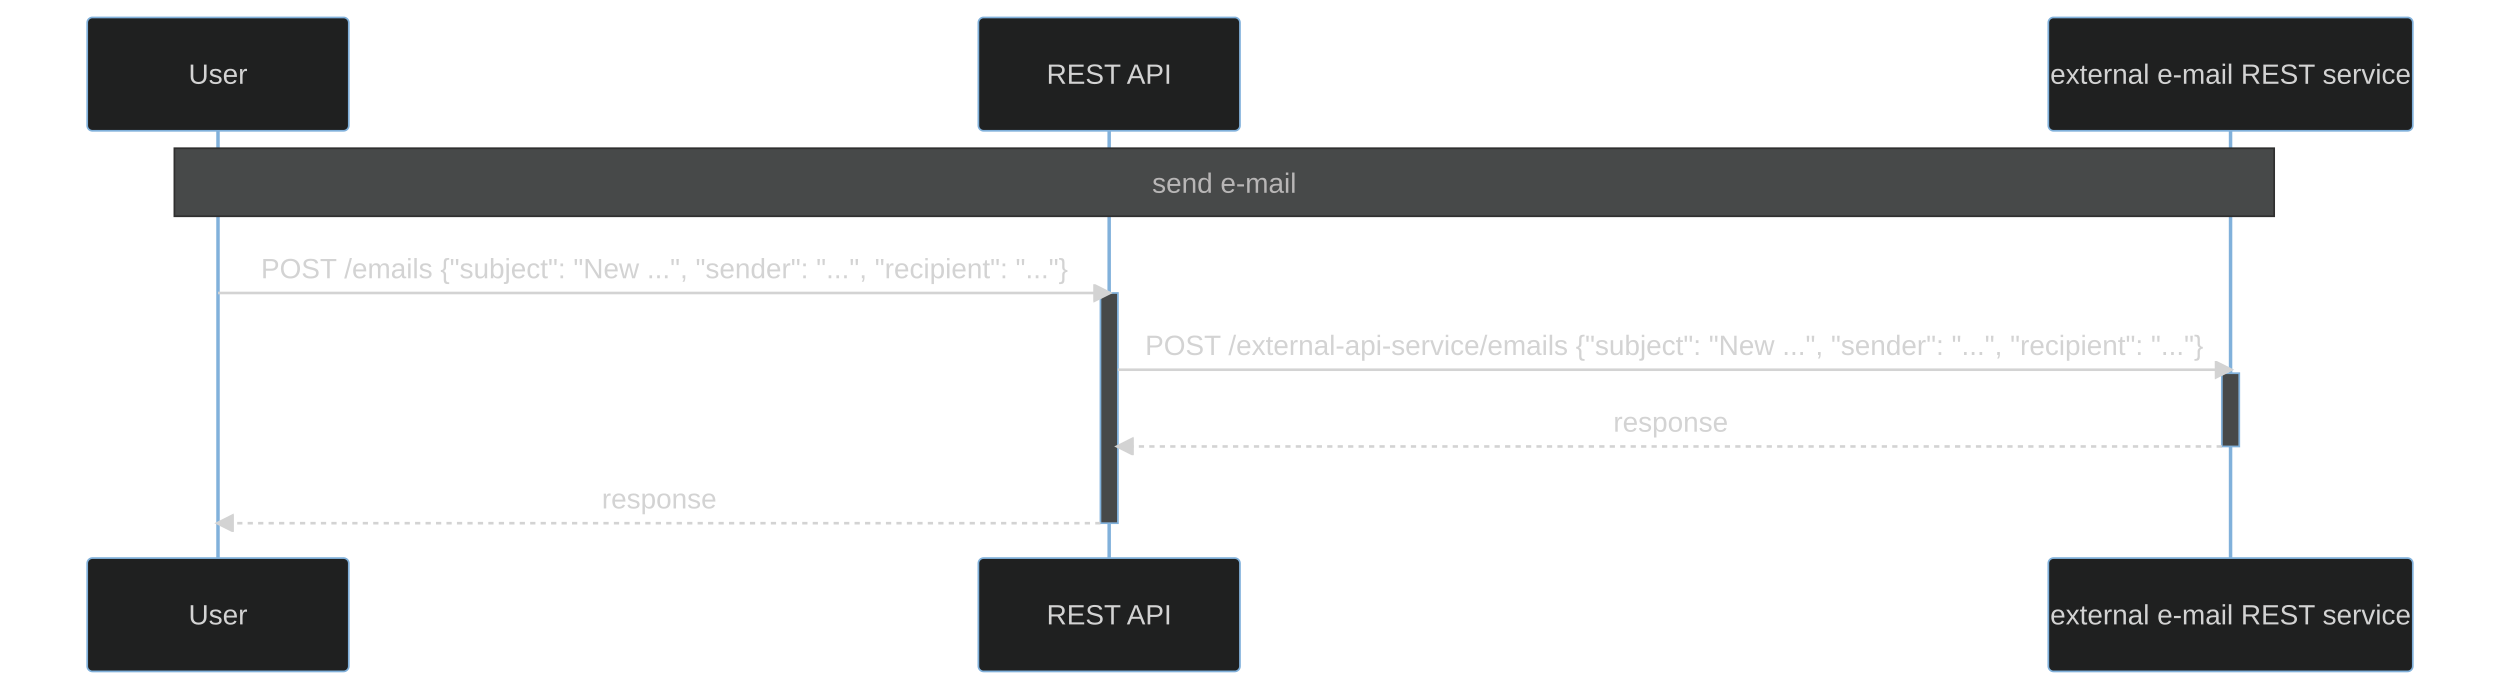
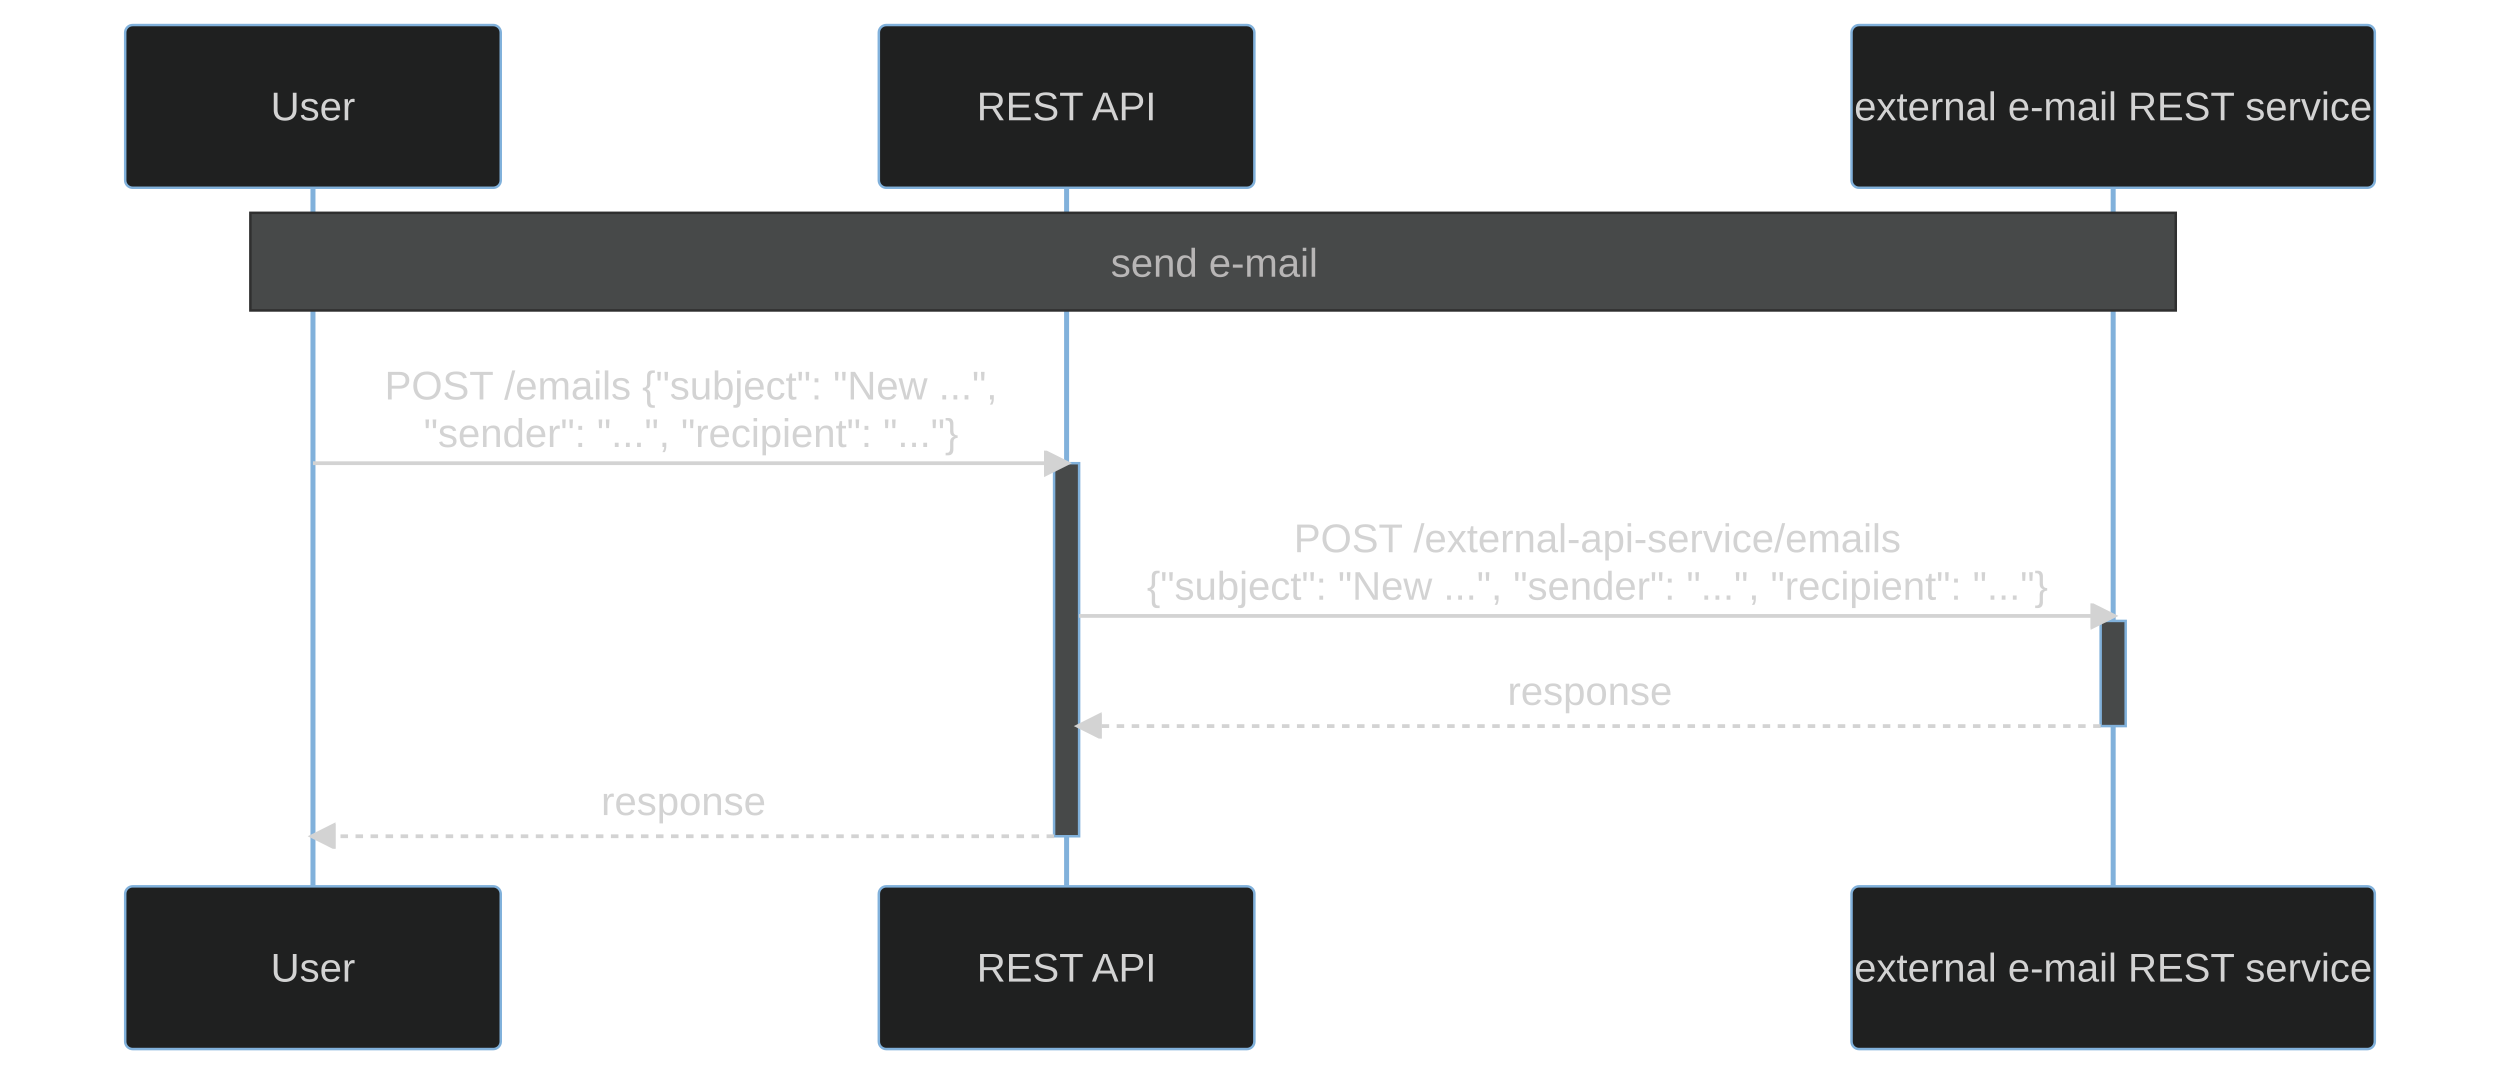
- <svg xmlns="http://www.w3.org/2000/svg" aria-roledescription="sequence" role="graphics-document document" viewBox="-50 -10 1433.5 396" style="max-width: 1433.5px; background-color: transparent;" width="100%" id="my-svg">
+ <svg xmlns="http://www.w3.org/2000/svg" aria-roledescription="sequence" role="graphics-document document" viewBox="-50 -10 998.5 430" style="max-width: 998.5px; background-color: transparent;" width="100%" id="my-svg">
+   <g>
+     <rect class="actor" ry="3" rx="3" height="65" width="209" stroke="#666" fill="#eaeaea" y="344" x="689.5" />
+     <text style="text-anchor: middle; font-size: 16px; font-weight: 400;" class="actor" alignment-baseline="central" dominant-baseline="central" y="376.5" x="794">
+       <tspan dy="0" x="794">external e-mail REST service</tspan>
+     </text>
+   </g>
+   <g>
+     <rect class="actor" ry="3" rx="3" height="65" width="150" stroke="#666" fill="#eaeaea" y="344" x="301" />
+     <text style="text-anchor: middle; font-size: 16px; font-weight: 400;" class="actor" alignment-baseline="central" dominant-baseline="central" y="376.5" x="376">
+       <tspan dy="0" x="376">REST API</tspan>
+     </text>
+   </g>
+   <g>
+     <rect class="actor" ry="3" rx="3" height="65" width="150" stroke="#666" fill="#eaeaea" y="344" x="0" />
+     <text style="text-anchor: middle; font-size: 16px; font-weight: 400;" class="actor" alignment-baseline="central" dominant-baseline="central" y="376.5" x="75">
+       <tspan dy="0" x="75">User</tspan>
+     </text>
+   </g>
+   <g>
+     <line stroke="#999" stroke-width="0.5px" class="200" y2="344" x2="794" y1="5" x1="794" id="actor2" />
+     <g id="root-2">
+       <rect class="actor" ry="3" rx="3" height="65" width="209" stroke="#666" fill="#eaeaea" y="0" x="689.5" />
+       <text style="text-anchor: middle; font-size: 16px; font-weight: 400;" class="actor" alignment-baseline="central" dominant-baseline="central" y="32.5" x="794">
+         <tspan dy="0" x="794">external e-mail REST service</tspan>
+       </text>
+     </g>
+   </g>
+   <g>
+     <line stroke="#999" stroke-width="0.5px" class="200" y2="344" x2="376" y1="5" x1="376" id="actor1" />
+     <g id="root-1">
+       <rect class="actor" ry="3" rx="3" height="65" width="150" stroke="#666" fill="#eaeaea" y="0" x="301" />
+       <text style="text-anchor: middle; font-size: 16px; font-weight: 400;" class="actor" alignment-baseline="central" dominant-baseline="central" y="32.5" x="376">
+         <tspan dy="0" x="376">REST API</tspan>
+       </text>
+     </g>
+   </g>
+   <g>
+     <line stroke="#999" stroke-width="0.5px" class="200" y2="344" x2="75" y1="5" x1="75" id="actor0" />
+     <g id="root-0">
+       <rect class="actor" ry="3" rx="3" height="65" width="150" stroke="#666" fill="#eaeaea" y="0" x="0" />
+       <text style="text-anchor: middle; font-size: 16px; font-weight: 400;" class="actor" alignment-baseline="central" dominant-baseline="central" y="32.5" x="75">
+         <tspan dy="0" x="75">User</tspan>
+       </text>
+     </g>
+   </g>
  <style>#my-svg{font-family:"trebuchet ms",verdana,arial,sans-serif;font-size:16px;fill:#ccc;}#my-svg .error-icon{fill:#a44141;}#my-svg .error-text{fill:#ddd;stroke:#ddd;}#my-svg .edge-thickness-normal{stroke-width:2px;}#my-svg .edge-thickness-thick{stroke-width:3.5px;}#my-svg .edge-pattern-solid{stroke-dasharray:0;}#my-svg .edge-pattern-dashed{stroke-dasharray:3;}#my-svg .edge-pattern-dotted{stroke-dasharray:2;}#my-svg .marker{fill:lightgrey;stroke:lightgrey;}#my-svg .marker.cross{stroke:lightgrey;}#my-svg svg{font-family:"trebuchet ms",verdana,arial,sans-serif;font-size:16px;}#my-svg .actor{stroke:#81B1DB;fill:#1f2020;}#my-svg text.actor&gt;tspan{fill:lightgrey;stroke:none;}#my-svg .actor-line{stroke:lightgrey;}#my-svg .messageLine0{stroke-width:1.5;stroke-dasharray:none;stroke:lightgrey;}#my-svg .messageLine1{stroke-width:1.5;stroke-dasharray:2,2;stroke:lightgrey;}#my-svg #arrowhead path{fill:lightgrey;stroke:lightgrey;}#my-svg .sequenceNumber{fill:black;}#my-svg #sequencenumber{fill:lightgrey;}#my-svg #crosshead path{fill:lightgrey;stroke:lightgrey;}#my-svg .messageText{fill:lightgrey;stroke:none;}#my-svg .labelBox{stroke:#81B1DB;fill:#1f2020;}#my-svg .labelText,#my-svg .labelText&gt;tspan{fill:lightgrey;stroke:none;}#my-svg .loopText,#my-svg .loopText&gt;tspan{fill:lightgrey;stroke:none;}#my-svg .loopLine{stroke-width:2px;stroke-dasharray:2,2;stroke:#81B1DB;fill:#81B1DB;}#my-svg .note{stroke:hsl(180, 0%, 18.353%);fill:hsl(180, 1.587%, 28.353%);}#my-svg .noteText,#my-svg .noteText&gt;tspan{fill:rgb(183.848, 181.552, 181.552);stroke:none;}#my-svg .activation0{fill:hsl(180, 1.587%, 28.353%);stroke:#81B1DB;}#my-svg .activation1{fill:hsl(180, 1.587%, 28.353%);stroke:#81B1DB;}#my-svg .activation2{fill:hsl(180, 1.587%, 28.353%);stroke:#81B1DB;}#my-svg .actorPopupMenu{position:absolute;}#my-svg .actorPopupMenuPanel{position:absolute;fill:#1f2020;box-shadow:0px 8px 16px 0px rgba(0,0,0,0.2);filter:drop-shadow(3px 5px 2px rgb(0 0 0 / 0.4));}#my-svg .actor-man line{stroke:#81B1DB;fill:#1f2020;}#my-svg .actor-man circle,#my-svg line{stroke:#81B1DB;fill:#1f2020;stroke-width:2px;}#my-svg :root{--mermaid-font-family:"trebuchet ms",verdana,arial,sans-serif;}</style>
  <g />
  <defs>
    <symbol height="24" width="24" id="computer">
      <path d="M2 2v13h20v-13h-20zm18 11h-16v-9h16v9zm-10.228 6l.466-1h3.524l.467 1h-4.457zm14.228 3h-24l2-6h2.104l-1.33 4h18.45l-1.297-4h2.073l2 6zm-5-10h-14v-7h14v7z" transform="scale(.5)" />
    </symbol>
  </defs>
  <defs>
    <symbol clip-rule="evenodd" fill-rule="evenodd" id="database">
      <path d="M12.258.001l.256.004.255.005.253.008.251.01.249.012.247.015.246.016.242.019.241.02.239.023.236.024.233.027.231.028.229.031.225.032.223.034.22.036.217.038.214.04.211.041.208.043.205.045.201.046.198.048.194.05.191.051.187.053.183.054.18.056.175.057.172.059.168.06.163.061.16.063.155.064.15.066.074.033.073.033.071.034.07.034.069.035.068.035.067.035.066.035.064.036.064.036.062.036.06.036.06.037.058.037.058.037.055.038.055.038.053.038.052.038.051.039.05.039.048.039.047.039.045.04.044.04.043.04.041.04.04.041.039.041.037.041.036.041.034.041.033.042.032.042.03.042.029.042.027.042.026.043.024.043.023.043.021.043.02.043.018.044.017.043.015.044.013.044.012.044.011.045.009.044.007.045.006.045.004.045.002.045.001.045v17l-.001.045-.002.045-.004.045-.006.045-.007.045-.009.044-.011.045-.012.044-.013.044-.015.044-.017.043-.018.044-.02.043-.021.043-.023.043-.024.043-.026.043-.027.042-.029.042-.03.042-.032.042-.033.042-.034.041-.036.041-.037.041-.039.041-.04.041-.041.04-.043.04-.044.04-.045.04-.047.039-.048.039-.05.039-.051.039-.052.038-.053.038-.055.038-.055.038-.058.037-.058.037-.06.037-.06.036-.062.036-.064.036-.064.036-.066.035-.067.035-.068.035-.069.035-.07.034-.071.034-.073.033-.074.033-.15.066-.155.064-.16.063-.163.061-.168.06-.172.059-.175.057-.18.056-.183.054-.187.053-.191.051-.194.05-.198.048-.201.046-.205.045-.208.043-.211.041-.214.04-.217.038-.22.036-.223.034-.225.032-.229.031-.231.028-.233.027-.236.024-.239.023-.241.02-.242.019-.246.016-.247.015-.249.012-.251.01-.253.008-.255.005-.256.004-.258.001-.258-.001-.256-.004-.255-.005-.253-.008-.251-.01-.249-.012-.247-.015-.245-.016-.243-.019-.241-.02-.238-.023-.236-.024-.234-.027-.231-.028-.228-.031-.226-.032-.223-.034-.22-.036-.217-.038-.214-.04-.211-.041-.208-.043-.204-.045-.201-.046-.198-.048-.195-.05-.19-.051-.187-.053-.184-.054-.179-.056-.176-.057-.172-.059-.167-.06-.164-.061-.159-.063-.155-.064-.151-.066-.074-.033-.072-.033-.072-.034-.07-.034-.069-.035-.068-.035-.067-.035-.066-.035-.064-.036-.063-.036-.062-.036-.061-.036-.06-.037-.058-.037-.057-.037-.056-.038-.055-.038-.053-.038-.052-.038-.051-.039-.049-.039-.049-.039-.046-.039-.046-.04-.044-.04-.043-.04-.041-.04-.04-.041-.039-.041-.037-.041-.036-.041-.034-.041-.033-.042-.032-.042-.03-.042-.029-.042-.027-.042-.026-.043-.024-.043-.023-.043-.021-.043-.02-.043-.018-.044-.017-.043-.015-.044-.013-.044-.012-.044-.011-.045-.009-.044-.007-.045-.006-.045-.004-.045-.002-.045-.001-.045v-17l.001-.045.002-.045.004-.045.006-.045.007-.045.009-.044.011-.045.012-.044.013-.044.015-.044.017-.043.018-.044.02-.043.021-.043.023-.043.024-.043.026-.043.027-.042.029-.042.03-.042.032-.042.033-.042.034-.041.036-.041.037-.041.039-.041.04-.041.041-.04.043-.04.044-.04.046-.04.046-.039.049-.039.049-.039.051-.039.052-.038.053-.038.055-.038.056-.038.057-.037.058-.037.06-.037.061-.036.062-.036.063-.036.064-.036.066-.035.067-.035.068-.035.069-.035.07-.034.072-.034.072-.033.074-.033.151-.066.155-.064.159-.063.164-.061.167-.06.172-.059.176-.057.179-.056.184-.054.187-.053.19-.051.195-.05.198-.048.201-.046.204-.045.208-.043.211-.041.214-.04.217-.038.22-.036.223-.034.226-.032.228-.031.231-.028.234-.027.236-.024.238-.023.241-.02.243-.019.245-.016.247-.015.249-.012.251-.01.253-.008.255-.005.256-.004.258-.001.258.001zm-9.258 20.499v.01l.001.021.003.021.004.022.005.021.006.022.007.022.009.023.01.022.011.023.012.023.013.023.015.023.016.024.017.023.018.024.019.024.021.024.022.025.023.024.024.025.052.049.056.05.061.051.066.051.07.051.075.051.079.052.084.052.088.052.092.052.097.052.102.051.105.052.11.052.114.051.119.051.123.051.127.05.131.05.135.05.139.048.144.049.147.047.152.047.155.047.16.045.163.045.167.043.171.043.176.041.178.041.183.039.187.039.19.037.194.035.197.035.202.033.204.031.209.03.212.029.216.027.219.025.222.024.226.021.23.02.233.018.236.016.24.015.243.012.246.01.249.008.253.005.256.004.259.001.26-.001.257-.004.254-.005.25-.008.247-.011.244-.012.241-.014.237-.016.233-.018.231-.021.226-.021.224-.024.22-.026.216-.027.212-.028.21-.031.205-.031.202-.034.198-.034.194-.036.191-.037.187-.039.183-.04.179-.04.175-.042.172-.043.168-.044.163-.045.16-.046.155-.046.152-.047.148-.048.143-.049.139-.049.136-.05.131-.05.126-.05.123-.051.118-.052.114-.051.11-.052.106-.052.101-.052.096-.052.092-.052.088-.053.083-.051.079-.052.074-.052.07-.051.065-.051.06-.051.056-.05.051-.05.023-.024.023-.025.021-.024.02-.024.019-.024.018-.024.017-.024.015-.023.014-.024.013-.023.012-.023.01-.023.01-.022.008-.022.006-.022.006-.022.004-.022.004-.021.001-.021.001-.021v-4.127l-.077.055-.08.053-.083.054-.085.053-.087.052-.09.052-.093.051-.095.05-.097.05-.1.049-.102.049-.105.048-.106.047-.109.047-.111.046-.114.045-.115.045-.118.044-.12.043-.122.042-.124.042-.126.041-.128.04-.13.04-.132.038-.134.038-.135.037-.138.037-.139.035-.142.035-.143.034-.144.033-.147.032-.148.031-.15.03-.151.03-.153.029-.154.027-.156.027-.158.026-.159.025-.161.024-.162.023-.163.022-.165.021-.166.02-.167.019-.169.018-.169.017-.171.016-.173.015-.173.014-.175.013-.175.012-.177.011-.178.01-.179.008-.179.008-.181.006-.182.005-.182.004-.184.003-.184.002h-.37l-.184-.002-.184-.003-.182-.004-.182-.005-.181-.006-.179-.008-.179-.008-.178-.01-.176-.011-.176-.012-.175-.013-.173-.014-.172-.015-.171-.016-.17-.017-.169-.018-.167-.019-.166-.02-.165-.021-.163-.022-.162-.023-.161-.024-.159-.025-.157-.026-.156-.027-.155-.027-.153-.029-.151-.03-.15-.03-.148-.031-.146-.032-.145-.033-.143-.034-.141-.035-.14-.035-.137-.037-.136-.037-.134-.038-.132-.038-.13-.04-.128-.04-.126-.041-.124-.042-.122-.042-.12-.044-.117-.043-.116-.045-.113-.045-.112-.046-.109-.047-.106-.047-.105-.048-.102-.049-.1-.049-.097-.05-.095-.05-.093-.052-.09-.051-.087-.052-.085-.053-.083-.054-.08-.054-.077-.054v4.127zm0-5.654v.011l.001.021.003.021.004.021.005.022.006.022.007.022.009.022.01.022.011.023.012.023.013.023.015.024.016.023.017.024.018.024.019.024.021.024.022.024.023.025.024.024.052.05.056.05.061.05.066.051.07.051.075.052.079.051.084.052.088.052.092.052.097.052.102.052.105.052.11.051.114.051.119.052.123.05.127.051.131.05.135.049.139.049.144.048.147.048.152.047.155.046.16.045.163.045.167.044.171.042.176.042.178.04.183.04.187.038.19.037.194.036.197.034.202.033.204.032.209.03.212.028.216.027.219.025.222.024.226.022.23.02.233.018.236.016.24.014.243.012.246.01.249.008.253.006.256.003.259.001.26-.001.257-.003.254-.006.25-.008.247-.01.244-.012.241-.015.237-.016.233-.018.231-.02.226-.022.224-.024.22-.025.216-.027.212-.029.21-.03.205-.032.202-.033.198-.035.194-.036.191-.037.187-.039.183-.039.179-.041.175-.042.172-.043.168-.044.163-.045.16-.045.155-.047.152-.047.148-.048.143-.048.139-.05.136-.049.131-.05.126-.051.123-.051.118-.051.114-.052.11-.052.106-.052.101-.052.096-.052.092-.052.088-.052.083-.052.079-.052.074-.051.07-.052.065-.051.06-.05.056-.051.051-.049.023-.025.023-.024.021-.025.02-.024.019-.024.018-.024.017-.024.015-.023.014-.023.013-.024.012-.022.01-.023.01-.023.008-.022.006-.022.006-.022.004-.021.004-.022.001-.021.001-.021v-4.139l-.077.054-.08.054-.083.054-.085.052-.087.053-.09.051-.093.051-.095.051-.097.05-.1.049-.102.049-.105.048-.106.047-.109.047-.111.046-.114.045-.115.044-.118.044-.12.044-.122.042-.124.042-.126.041-.128.04-.13.039-.132.039-.134.038-.135.037-.138.036-.139.036-.142.035-.143.033-.144.033-.147.033-.148.031-.15.03-.151.03-.153.028-.154.028-.156.027-.158.026-.159.025-.161.024-.162.023-.163.022-.165.021-.166.02-.167.019-.169.018-.169.017-.171.016-.173.015-.173.014-.175.013-.175.012-.177.011-.178.009-.179.009-.179.007-.181.007-.182.005-.182.004-.184.003-.184.002h-.37l-.184-.002-.184-.003-.182-.004-.182-.005-.181-.007-.179-.007-.179-.009-.178-.009-.176-.011-.176-.012-.175-.013-.173-.014-.172-.015-.171-.016-.17-.017-.169-.018-.167-.019-.166-.02-.165-.021-.163-.022-.162-.023-.161-.024-.159-.025-.157-.026-.156-.027-.155-.028-.153-.028-.151-.03-.15-.03-.148-.031-.146-.033-.145-.033-.143-.033-.141-.035-.14-.036-.137-.036-.136-.037-.134-.038-.132-.039-.13-.039-.128-.04-.126-.041-.124-.042-.122-.043-.12-.043-.117-.044-.116-.044-.113-.046-.112-.046-.109-.046-.106-.047-.105-.048-.102-.049-.1-.049-.097-.05-.095-.051-.093-.051-.09-.051-.087-.053-.085-.052-.083-.054-.08-.054-.077-.054v4.139zm0-5.666v.011l.001.02.003.022.004.021.005.022.006.021.007.022.009.023.01.022.011.023.012.023.013.023.015.023.016.024.017.024.018.023.019.024.021.025.022.024.023.024.024.025.052.05.056.05.061.05.066.051.07.051.075.052.079.051.084.052.088.052.092.052.097.052.102.052.105.051.11.052.114.051.119.051.123.051.127.05.131.05.135.05.139.049.144.048.147.048.152.047.155.046.16.045.163.045.167.043.171.043.176.042.178.04.183.04.187.038.19.037.194.036.197.034.202.033.204.032.209.03.212.028.216.027.219.025.222.024.226.021.23.02.233.018.236.017.24.014.243.012.246.01.249.008.253.006.256.003.259.001.26-.001.257-.003.254-.006.25-.008.247-.01.244-.013.241-.014.237-.016.233-.018.231-.02.226-.022.224-.024.22-.025.216-.027.212-.029.21-.03.205-.032.202-.033.198-.035.194-.036.191-.037.187-.039.183-.039.179-.041.175-.042.172-.043.168-.044.163-.045.16-.045.155-.047.152-.047.148-.048.143-.049.139-.049.136-.049.131-.051.126-.05.123-.051.118-.052.114-.051.11-.052.106-.052.101-.052.096-.052.092-.052.088-.052.083-.052.079-.052.074-.052.07-.051.065-.051.06-.051.056-.05.051-.049.023-.025.023-.025.021-.024.02-.024.019-.024.018-.024.017-.024.015-.023.014-.024.013-.023.012-.023.01-.022.01-.023.008-.022.006-.022.006-.022.004-.022.004-.021.001-.021.001-.021v-4.153l-.077.054-.08.054-.083.053-.085.053-.087.053-.09.051-.093.051-.095.051-.097.05-.1.049-.102.048-.105.048-.106.048-.109.046-.111.046-.114.046-.115.044-.118.044-.12.043-.122.043-.124.042-.126.041-.128.04-.13.039-.132.039-.134.038-.135.037-.138.036-.139.036-.142.034-.143.034-.144.033-.147.032-.148.032-.15.03-.151.03-.153.028-.154.028-.156.027-.158.026-.159.024-.161.024-.162.023-.163.023-.165.021-.166.02-.167.019-.169.018-.169.017-.171.016-.173.015-.173.014-.175.013-.175.012-.177.01-.178.01-.179.009-.179.007-.181.006-.182.006-.182.004-.184.003-.184.001-.185.001-.185-.001-.184-.001-.184-.003-.182-.004-.182-.006-.181-.006-.179-.007-.179-.009-.178-.01-.176-.01-.176-.012-.175-.013-.173-.014-.172-.015-.171-.016-.17-.017-.169-.018-.167-.019-.166-.02-.165-.021-.163-.023-.162-.023-.161-.024-.159-.024-.157-.026-.156-.027-.155-.028-.153-.028-.151-.03-.15-.03-.148-.032-.146-.032-.145-.033-.143-.034-.141-.034-.14-.036-.137-.036-.136-.037-.134-.038-.132-.039-.13-.039-.128-.041-.126-.041-.124-.041-.122-.043-.12-.043-.117-.044-.116-.044-.113-.046-.112-.046-.109-.046-.106-.048-.105-.048-.102-.048-.1-.05-.097-.049-.095-.051-.093-.051-.09-.052-.087-.052-.085-.053-.083-.053-.08-.054-.077-.054v4.153zm8.74-8.179l-.257.004-.254.005-.25.008-.247.011-.244.012-.241.014-.237.016-.233.018-.231.021-.226.022-.224.023-.22.026-.216.027-.212.028-.21.031-.205.032-.202.033-.198.034-.194.036-.191.038-.187.038-.183.04-.179.041-.175.042-.172.043-.168.043-.163.045-.16.046-.155.046-.152.048-.148.048-.143.048-.139.049-.136.05-.131.05-.126.051-.123.051-.118.051-.114.052-.11.052-.106.052-.101.052-.096.052-.092.052-.088.052-.083.052-.079.052-.074.051-.07.052-.065.051-.06.05-.056.05-.051.05-.023.025-.023.024-.021.024-.02.025-.019.024-.018.024-.017.023-.015.024-.014.023-.013.023-.012.023-.01.023-.01.022-.008.022-.006.023-.006.021-.004.022-.004.021-.001.021-.001.021.001.021.001.021.004.021.004.022.006.021.006.023.008.022.01.022.01.023.012.023.013.023.014.023.015.024.017.023.018.024.019.024.02.025.021.024.023.024.023.025.051.05.056.05.06.05.065.051.07.052.074.051.079.052.083.052.088.052.092.052.096.052.101.052.106.052.11.052.114.052.118.051.123.051.126.051.131.05.136.05.139.049.143.048.148.048.152.048.155.046.16.046.163.045.168.043.172.043.175.042.179.041.183.04.187.038.191.038.194.036.198.034.202.033.205.032.21.031.212.028.216.027.22.026.224.023.226.022.231.021.233.018.237.016.241.014.244.012.247.011.25.008.254.005.257.004.26.001.26-.001.257-.004.254-.005.25-.008.247-.011.244-.012.241-.014.237-.016.233-.018.231-.021.226-.022.224-.023.22-.026.216-.027.212-.028.21-.031.205-.032.202-.033.198-.034.194-.036.191-.038.187-.038.183-.04.179-.041.175-.042.172-.043.168-.043.163-.045.16-.046.155-.046.152-.048.148-.048.143-.048.139-.049.136-.05.131-.05.126-.051.123-.051.118-.051.114-.052.11-.052.106-.052.101-.052.096-.052.092-.052.088-.052.083-.052.079-.052.074-.051.07-.052.065-.051.06-.05.056-.05.051-.05.023-.025.023-.024.021-.024.02-.025.019-.024.018-.024.017-.023.015-.024.014-.023.013-.023.012-.023.01-.023.01-.022.008-.022.006-.023.006-.021.004-.022.004-.021.001-.021.001-.021-.001-.021-.001-.021-.004-.021-.004-.022-.006-.021-.006-.023-.008-.022-.01-.022-.01-.023-.012-.023-.013-.023-.014-.023-.015-.024-.017-.023-.018-.024-.019-.024-.02-.025-.021-.024-.023-.024-.023-.025-.051-.05-.056-.05-.06-.05-.065-.051-.07-.052-.074-.051-.079-.052-.083-.052-.088-.052-.092-.052-.096-.052-.101-.052-.106-.052-.11-.052-.114-.052-.118-.051-.123-.051-.126-.051-.131-.05-.136-.05-.139-.049-.143-.048-.148-.048-.152-.048-.155-.046-.16-.046-.163-.045-.168-.043-.172-.043-.175-.042-.179-.041-.183-.04-.187-.038-.191-.038-.194-.036-.198-.034-.202-.033-.205-.032-.21-.031-.212-.028-.216-.027-.22-.026-.224-.023-.226-.022-.231-.021-.233-.018-.237-.016-.241-.014-.244-.012-.247-.011-.25-.008-.254-.005-.257-.004-.26-.001-.26.001z" transform="scale(.5)" />
    </symbol>
  </defs>
  <defs>
    <symbol height="24" width="24" id="clock">
      <path d="M12 2c5.514 0 10 4.486 10 10s-4.486 10-10 10-10-4.486-10-10 4.486-10 10-10zm0-2c-6.627 0-12 5.373-12 12s5.373 12 12 12 12-5.373 12-12-5.373-12-12-12zm5.848 12.459c.202.038.202.333.001.372-1.907.361-6.045 1.111-6.547 1.111-.719 0-1.301-.582-1.301-1.301 0-.512.77-5.447 1.125-7.445.034-.192.312-.181.343.014l.985 6.238 5.394 1.011z" transform="scale(.5)" />
    </symbol>
  </defs>
-   <g>
-     <line stroke="#999" stroke-width="0.5px" class="200" y2="330" x2="75" y1="5" x1="75" id="actor0" />
-     <g id="root-0">
-       <rect class="actor" ry="3" rx="3" height="65" width="150" stroke="#666" fill="#eaeaea" y="0" x="0" />
-       <text style="text-anchor: middle; font-size: 16px; font-weight: 400;" class="actor" alignment-baseline="central" dominant-baseline="central" y="32.5" x="75">
-         <tspan dy="0" x="75">User</tspan>
-       </text>
-     </g>
-   </g>
-   <g>
-     <line stroke="#999" stroke-width="0.5px" class="200" y2="330" x2="586" y1="5" x1="586" id="actor1" />
-     <g id="root-1">
-       <rect class="actor" ry="3" rx="3" height="65" width="150" stroke="#666" fill="#eaeaea" y="0" x="511" />
-       <text style="text-anchor: middle; font-size: 16px; font-weight: 400;" class="actor" alignment-baseline="central" dominant-baseline="central" y="32.5" x="586">
-         <tspan dy="0" x="586">REST API</tspan>
-       </text>
-     </g>
-   </g>
-   <g>
-     <line stroke="#999" stroke-width="0.5px" class="200" y2="330" x2="1229" y1="5" x1="1229" id="actor2" />
-     <g id="root-2">
-       <rect class="actor" ry="3" rx="3" height="65" width="209" stroke="#666" fill="#eaeaea" y="0" x="1124.5" />
-       <text style="text-anchor: middle; font-size: 16px; font-weight: 400;" class="actor" alignment-baseline="central" dominant-baseline="central" y="32.5" x="1229">
-         <tspan dy="0" x="1229">external e-mail REST service</tspan>
-       </text>
-     </g>
-   </g>
  <defs>
    <marker orient="auto" markerHeight="12" markerWidth="12" markerUnits="userSpaceOnUse" refY="5" refX="9" id="arrowhead">
      <path d="M 0 0 L 10 5 L 0 10 z" />
    </marker>
  </defs>
  <defs>
    <marker refY="5" refX="4" orient="auto" markerHeight="8" markerWidth="15" id="crosshead">
      <path style="stroke-dasharray: 0, 0;" d="M 1,2 L 6,7 M 6,2 L 1,7" stroke-width="1pt" stroke="#000000" fill="none" />
    </marker>
  </defs>
  <defs>
    <marker orient="auto" markerHeight="28" markerWidth="20" refY="7" refX="18" id="filled-head">
      <path d="M 18,7 L9,13 L14,7 L9,1 Z" />
    </marker>
  </defs>
  <defs>
    <marker orient="auto" markerHeight="40" markerWidth="60" refY="15" refX="15" id="sequencenumber">
      <circle r="6" cy="15" cx="15" />
    </marker>
  </defs>
  <g>
-     <rect class="note" ry="0" rx="0" height="39" width="1204" stroke="#666" fill="#EDF2AE" y="75" x="50" />
-     <text style="font-size: 16px; font-weight: 400;" dy="1em" class="noteText" alignment-baseline="middle" dominant-baseline="middle" text-anchor="middle" y="80" x="652">
-       <tspan x="652">send e-mail</tspan>
+     <rect class="note" ry="0" rx="0" height="39" width="769" stroke="#666" fill="#EDF2AE" y="75" x="50" />
+     <text style="font-size: 16px; font-weight: 400;" dy="1em" class="noteText" alignment-baseline="middle" dominant-baseline="middle" text-anchor="middle" y="80" x="435">
+       <tspan x="435">send e-mail</tspan>
    </text>
  </g>
  <g>
-     <rect class="activation0" ry="0" rx="0" height="132" width="10" stroke="#666" fill="#EDF2AE" y="158" x="581" />
+     <rect class="activation0" ry="0" rx="0" height="149" width="10" stroke="#666" fill="#EDF2AE" y="175" x="371" />
  </g>
  <g>
-     <rect class="activation0" ry="0" rx="0" height="42" width="10" stroke="#666" fill="#EDF2AE" y="204" x="1224" />
+     <rect class="activation0" ry="0" rx="0" height="42" width="10" stroke="#666" fill="#EDF2AE" y="238" x="789" />
  </g>
-   <text style="font-size: 16px; font-weight: 400;" dy="1em" class="messageText" alignment-baseline="middle" dominant-baseline="middle" text-anchor="middle" y="129" x="331">POST /emails {"subject": "New ...", "sender": "...", "recipient": "..."}</text>
-   <line style="fill: none;" marker-end="url(#arrowhead)" stroke="none" stroke-width="2" class="messageLine0" y2="158" x2="586" y1="158" x1="75" />
-   <text style="font-size: 16px; font-weight: 400;" dy="1em" class="messageText" alignment-baseline="middle" dominant-baseline="middle" text-anchor="middle" y="173" x="910">POST /external-api-service/emails {"subject": "New ...", "sender": "...", "recipient": "..."}</text>
-   <line style="fill: none;" marker-end="url(#arrowhead)" stroke="none" stroke-width="2" class="messageLine0" y2="202" x2="1229" y1="202" x1="591" />
-   <text style="font-size: 16px; font-weight: 400;" dy="1em" class="messageText" alignment-baseline="middle" dominant-baseline="middle" text-anchor="middle" y="217" x="908">response</text>
-   <line style="stroke-dasharray: 3, 3; fill: none;" marker-end="url(#arrowhead)" stroke="none" stroke-width="2" class="messageLine1" y2="246" x2="591" y1="246" x1="1224" />
-   <text style="font-size: 16px; font-weight: 400;" dy="1em" class="messageText" alignment-baseline="middle" dominant-baseline="middle" text-anchor="middle" y="261" x="328">response</text>
-   <line style="stroke-dasharray: 3, 3; fill: none;" marker-end="url(#arrowhead)" stroke="none" stroke-width="2" class="messageLine1" y2="290" x2="75" y1="290" x1="581" />
-   <g>
-     <rect class="actor" ry="3" rx="3" height="65" width="150" stroke="#666" fill="#eaeaea" y="310" x="0" />
-     <text style="text-anchor: middle; font-size: 16px; font-weight: 400;" class="actor" alignment-baseline="central" dominant-baseline="central" y="342.5" x="75">
-       <tspan dy="0" x="75">User</tspan>
-     </text>
-   </g>
-   <g>
-     <rect class="actor" ry="3" rx="3" height="65" width="150" stroke="#666" fill="#eaeaea" y="310" x="511" />
-     <text style="text-anchor: middle; font-size: 16px; font-weight: 400;" class="actor" alignment-baseline="central" dominant-baseline="central" y="342.5" x="586">
-       <tspan dy="0" x="586">REST API</tspan>
-     </text>
-   </g>
-   <g>
-     <rect class="actor" ry="3" rx="3" height="65" width="209" stroke="#666" fill="#eaeaea" y="310" x="1124.5" />
-     <text style="text-anchor: middle; font-size: 16px; font-weight: 400;" class="actor" alignment-baseline="central" dominant-baseline="central" y="342.5" x="1229">
-       <tspan dy="0" x="1229">external e-mail REST service</tspan>
-     </text>
-   </g>
+   <text style="font-size: 16px; font-weight: 400;" dy="1em" class="messageText" alignment-baseline="middle" dominant-baseline="middle" text-anchor="middle" y="129" x="226">POST /emails {"subject": "New ...", </text>
+   <text style="font-size: 16px; font-weight: 400;" dy="1em" class="messageText" alignment-baseline="middle" dominant-baseline="middle" text-anchor="middle" y="148" x="226">"sender": "...", "recipient": "..."}</text>
+   <line style="fill: none;" marker-end="url(#arrowhead)" stroke="none" stroke-width="2" class="messageLine0" y2="175" x2="376" y1="175" x1="75" />
+   <text style="font-size: 16px; font-weight: 400;" dy="1em" class="messageText" alignment-baseline="middle" dominant-baseline="middle" text-anchor="middle" y="190" x="588">POST /external-api-service/emails </text>
+   <text style="font-size: 16px; font-weight: 400;" dy="1em" class="messageText" alignment-baseline="middle" dominant-baseline="middle" text-anchor="middle" y="209" x="588">{"subject": "New ...", "sender": "...", "recipient": "..."}</text>
+   <line style="fill: none;" marker-end="url(#arrowhead)" stroke="none" stroke-width="2" class="messageLine0" y2="236" x2="794" y1="236" x1="381" />
+   <text style="font-size: 16px; font-weight: 400;" dy="1em" class="messageText" alignment-baseline="middle" dominant-baseline="middle" text-anchor="middle" y="251" x="585">response</text>
+   <line style="stroke-dasharray: 3, 3; fill: none;" marker-end="url(#arrowhead)" stroke="none" stroke-width="2" class="messageLine1" y2="280" x2="381" y1="280" x1="789" />
+   <text style="font-size: 16px; font-weight: 400;" dy="1em" class="messageText" alignment-baseline="middle" dominant-baseline="middle" text-anchor="middle" y="295" x="223">response</text>
+   <line style="stroke-dasharray: 3, 3; fill: none;" marker-end="url(#arrowhead)" stroke="none" stroke-width="2" class="messageLine1" y2="324" x2="75" y1="324" x1="371" />
</svg>
